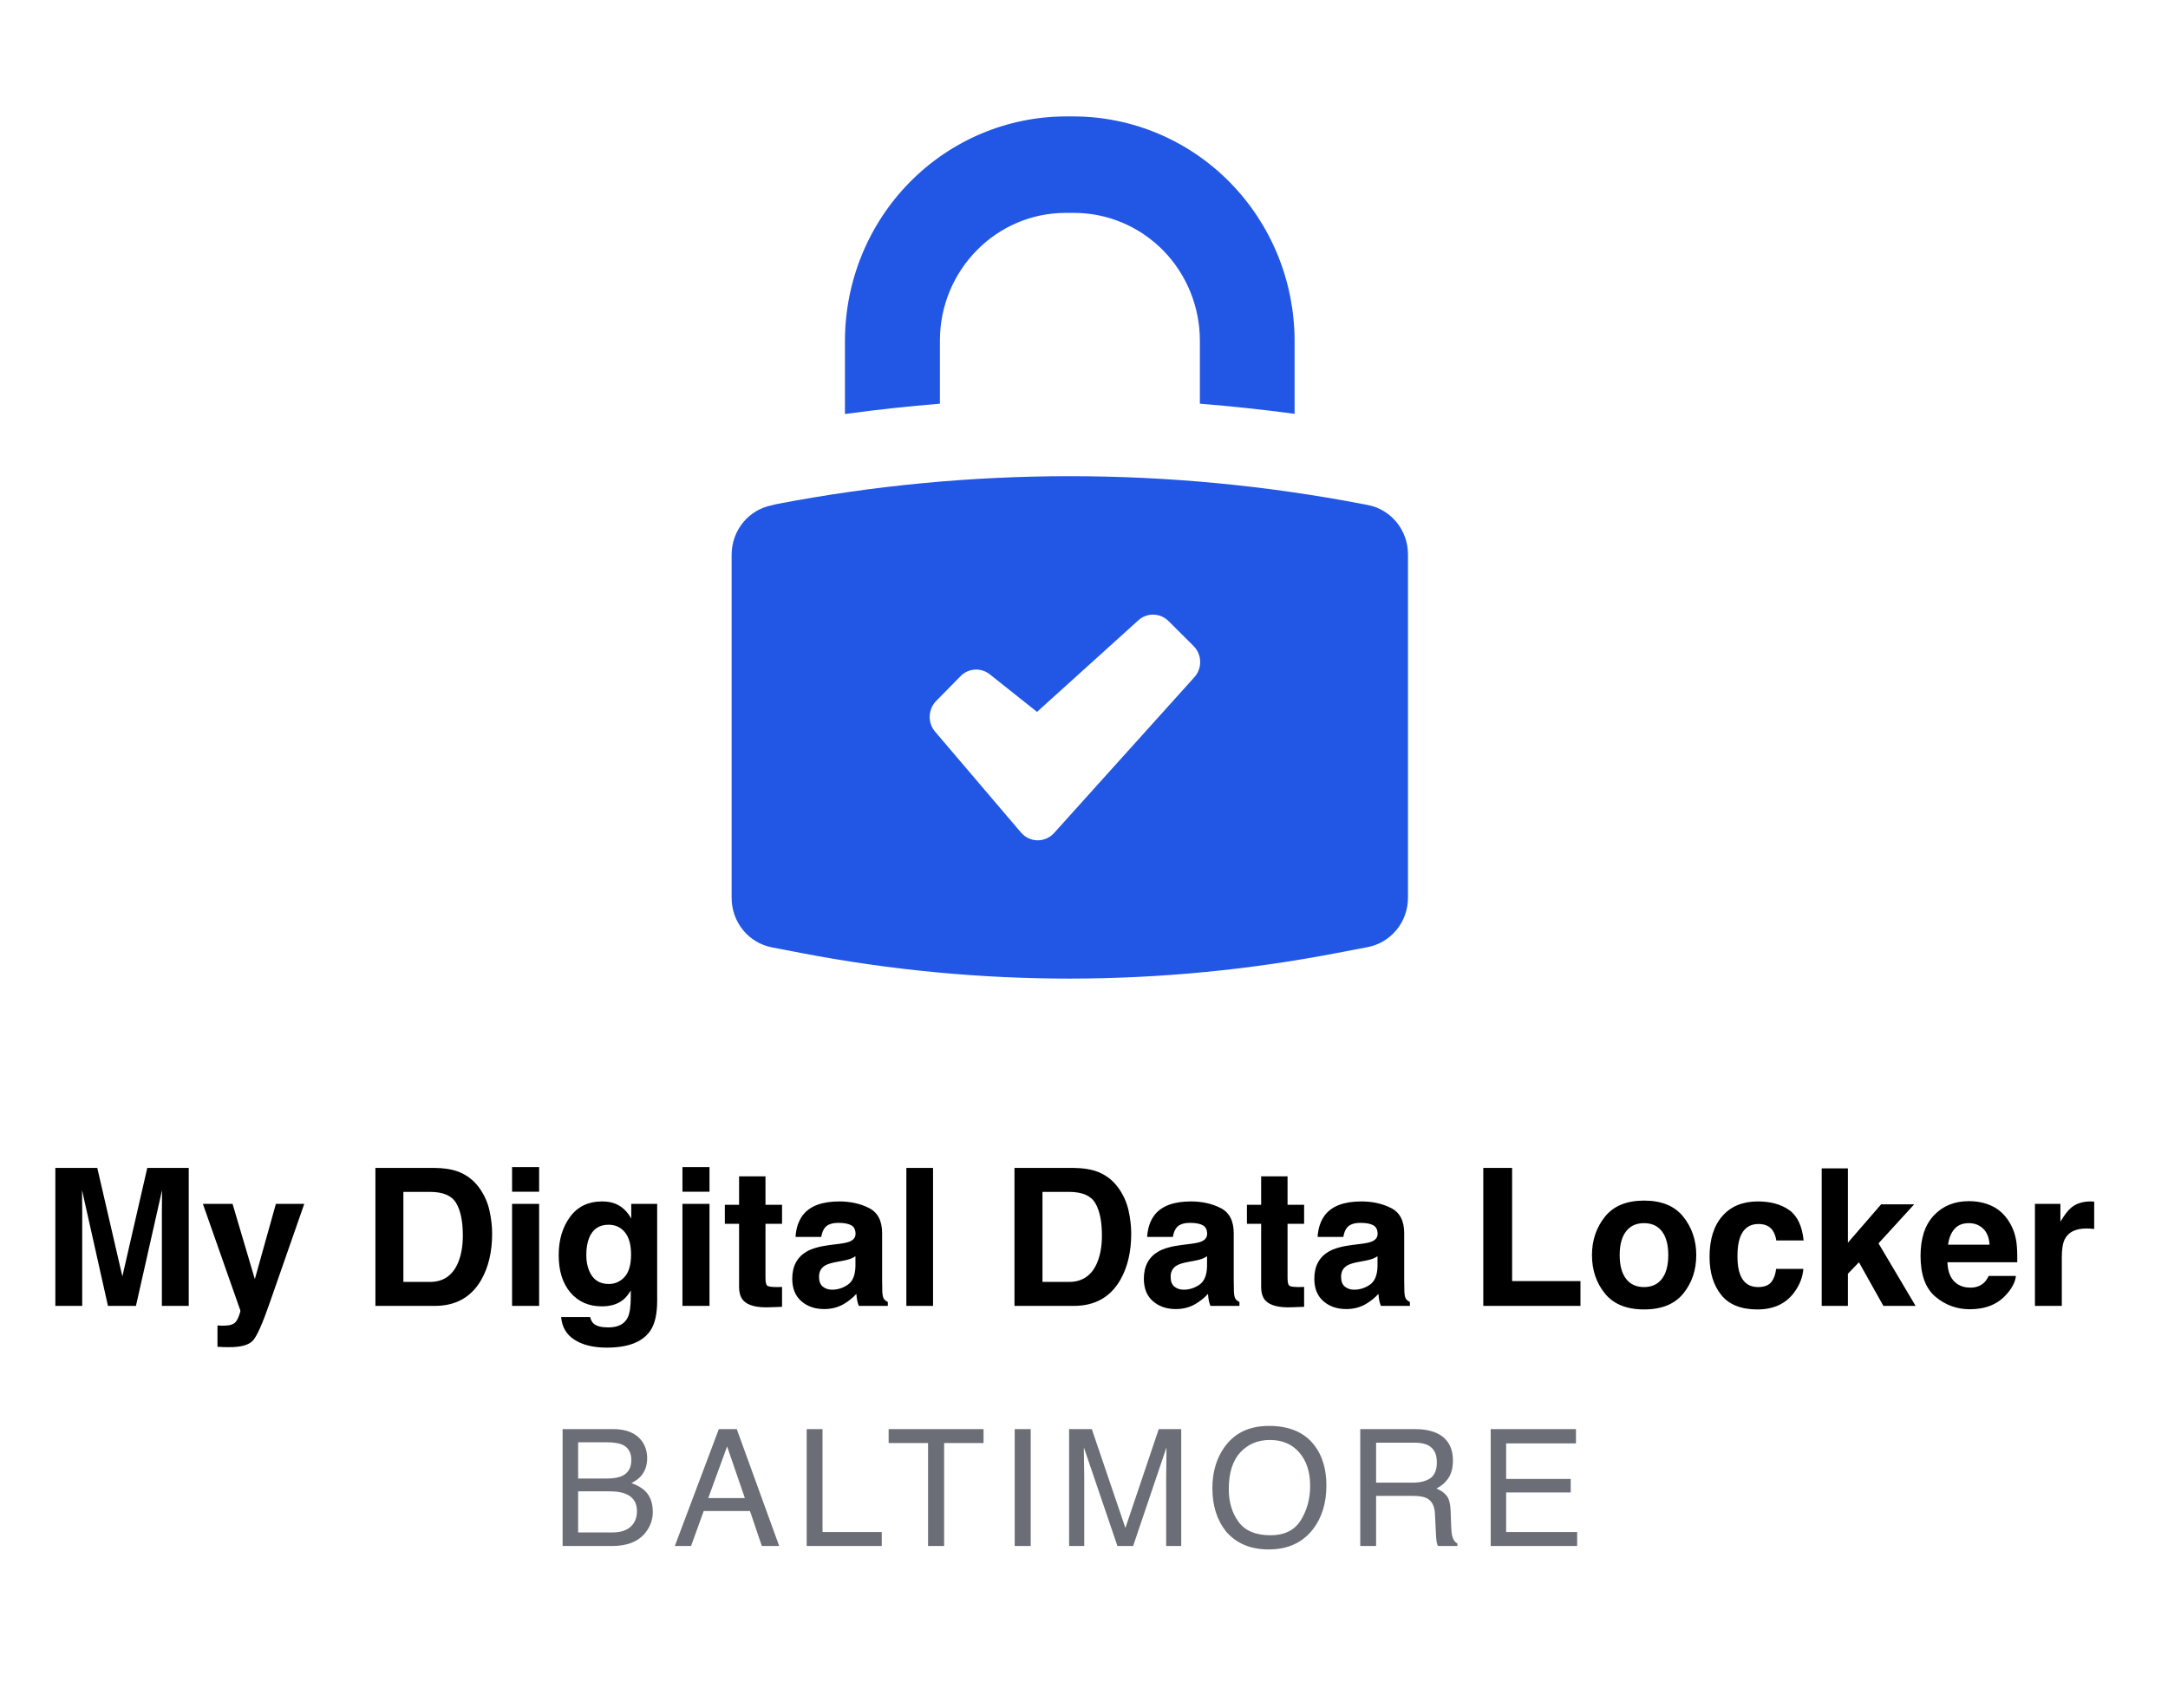
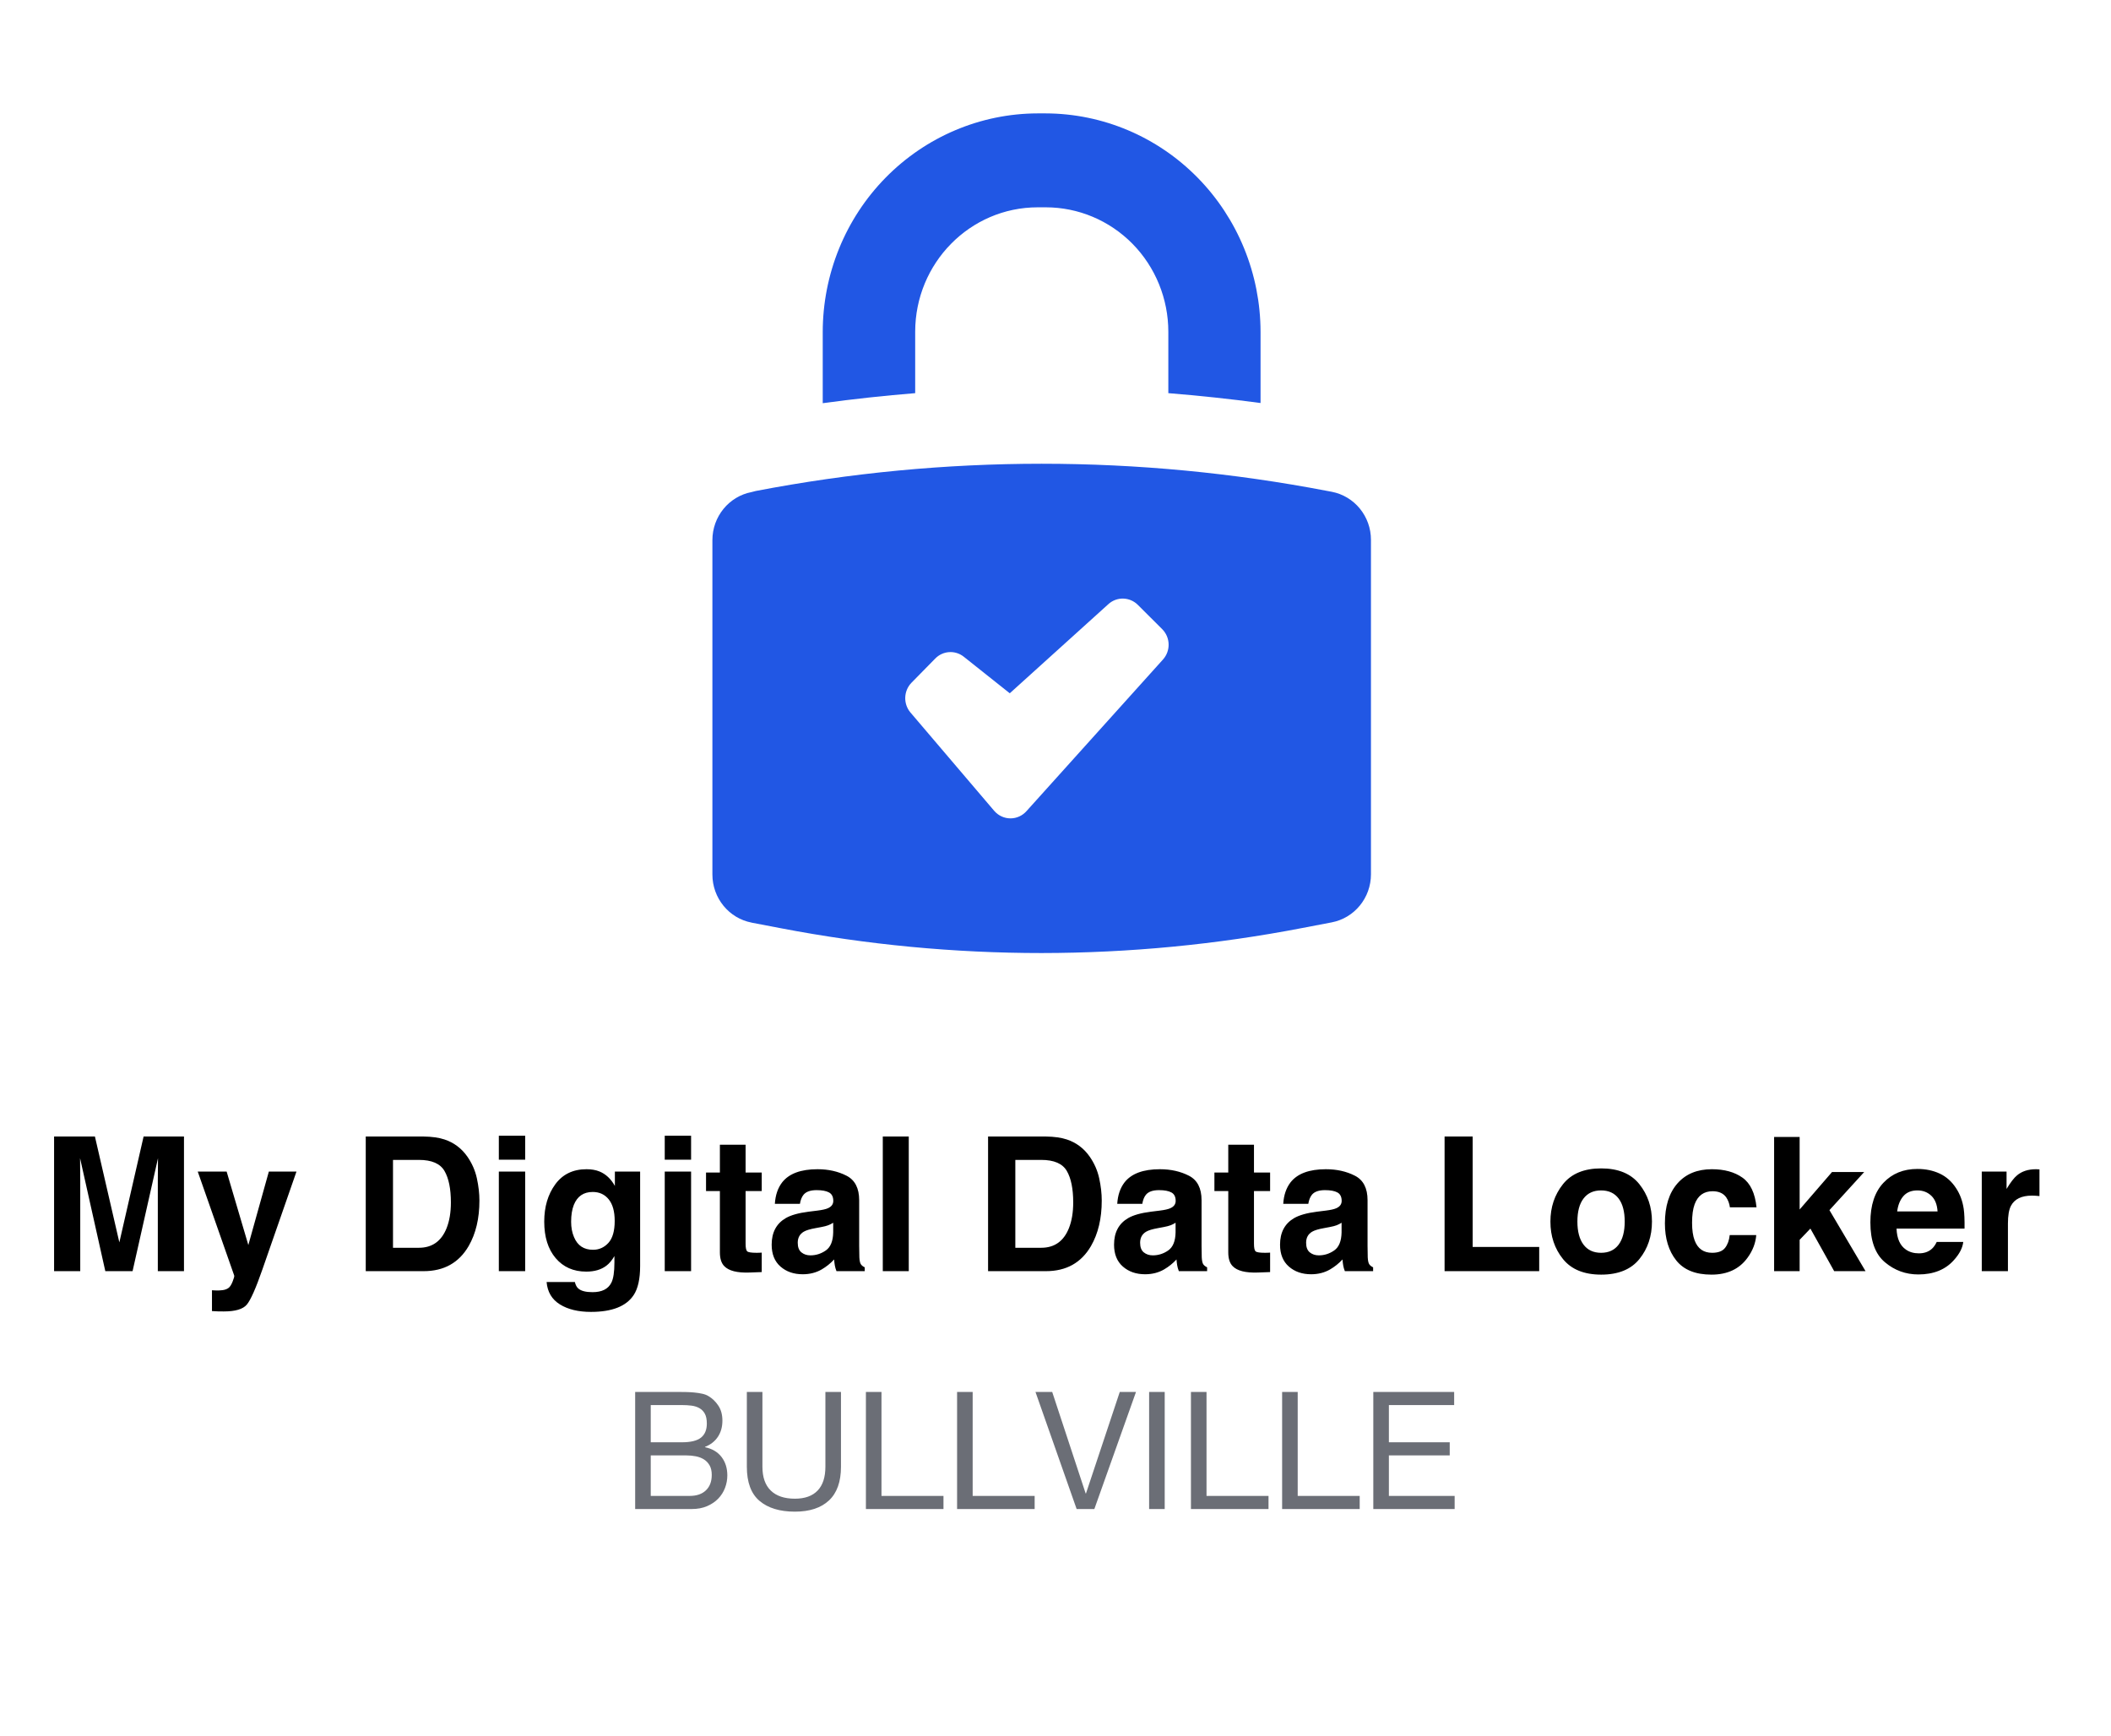
- <svg xmlns="http://www.w3.org/2000/svg" width="1210px" height="953px" viewBox="0 0 1210 953" version="1.1">
+ <svg xmlns="http://www.w3.org/2000/svg" width="1210px" height="995px" viewBox="0 0 1210 995" version="1.1">
  <g id="Artboard" stroke="none" stroke-width="1" fill="none" fill-rule="evenodd">
    <g id="Group" transform="translate(407, 65)" fill="#2157E4" fill-rule="nonzero">
      <g id="logo-datalocker" transform="translate(0.552, 0)">
        <path d="M262.121,160.363 L262.121,125.2 C262.121,106.264 254.729,88.105 241.555,74.724 C228.361,61.344 210.5,53.837 191.856,53.837 L187.288,53.837 C148.489,53.837 117.023,85.775 117.023,125.2 L117.023,160.363 C99.32,161.797 81.655,163.708 64.028,166.118 L64.028,125.339 C64.048,92.146 77.006,60.307 100.101,36.813 C123.197,13.32 154.507,0.077 187.19,-0.003 L191.758,-0.003 C224.44,0.076 255.749,13.298 278.846,36.773 C301.942,60.249 314.94,92.049 314.979,125.237 L314.979,166.016 C297.471,163.667 279.866,161.795 262.124,160.361 L262.121,160.363 Z M25.684,216.434 C133.942,195.627 245.067,195.627 353.325,216.434 L355.775,216.892 C368.833,219.401 378.282,230.989 378.263,244.47 L378.263,436.14 C378.282,449.62 368.833,461.209 355.775,463.718 L339.013,466.924 C289.726,476.441 239.674,481.26 189.504,481.3 C139.354,481.3 89.322,476.541 40.036,467.083 L23.273,463.877 L23.273,463.857 C10.236,461.368 0.786,449.78 0.786,436.279 L0.786,244.629 C0.786,231.129 10.236,219.541 23.273,217.052 L25.684,216.434 Z M114.223,343.312 L162.413,399.903 L162.413,399.883 C164.746,402.571 168.118,404.104 171.647,404.104 C175.175,404.104 178.528,402.571 180.88,399.883 L259.065,313.029 C263.516,308.071 263.339,300.445 258.673,295.706 L244.715,281.788 C240.088,277.109 232.677,276.87 227.795,281.27 L171.232,332.402 L144.883,311.455 C139.962,307.532 132.943,307.97 128.532,312.47 L114.828,326.428 C110.397,331.068 110.122,338.355 114.22,343.313 L114.223,343.312 Z" id="Shape" />
      </g>
    </g>
-     <path d="M45.884,729 L45.884,676.623 C45.882,675.148 45.864,673.146 45.832,670.615 C45.797,667.916 45.779,665.834 45.779,664.372 L45.779,664.372 L60.251,729 L75.873,729 L90.45,664.372 C90.45,665.834 90.432,667.916 90.397,670.615 C90.363,673.314 90.345,675.413 90.345,676.911 L90.345,729 L105.34,729 L105.34,651.989 L82.195,651.989 L68.297,712.542 L54.295,651.989 L30.889,651.989 L30.889,729 L45.884,729 Z M128.171,752.041 C134.754,752.041 139.143,750.743 141.337,748.148 C143.532,745.553 146.51,738.857 150.271,728.06 L150.271,728.06 L169.812,672.052 L153.981,672.052 L142.226,714.058 L129.791,672.052 L113.229,672.052 L134.127,731.508 C134.267,731.926 133.962,733.075 133.213,734.956 C132.464,736.837 131.654,738.073 130.784,738.666 C129.878,739.292 128.764,739.693 127.44,739.867 C126.116,740.041 124.723,740.094 123.26,740.024 L123.26,740.024 L121.379,739.919 L121.379,751.832 C122.982,751.936 124.183,751.997 124.984,752.014 C125.785,752.032 126.848,752.041 128.171,752.041 Z M242.695,729 C254.328,729 262.931,724.211 268.504,714.632 C272.614,707.527 274.669,698.854 274.669,688.614 C274.669,684.573 274.182,680.324 273.207,675.866 C272.231,671.407 270.403,667.263 267.721,663.431 C264.377,658.694 260.006,655.438 254.607,653.661 C251.437,652.616 247.467,652.059 242.695,651.989 L242.695,651.989 L209.519,651.989 L209.519,729 L242.695,729 Z M239.978,715.625 L225.14,715.625 L225.14,665.364 L239.978,665.364 C247.292,665.364 252.177,667.463 254.633,671.66 C257.089,675.857 258.316,681.874 258.316,689.711 C258.316,695.388 257.498,700.282 255.861,704.392 C252.865,711.881 247.571,715.625 239.978,715.625 L239.978,715.625 Z M300.897,665.26 L300.897,651.519 L285.798,651.519 L285.798,665.26 L300.897,665.26 Z M300.897,729 L300.897,672.052 L285.798,672.052 L285.798,729 L300.897,729 Z M338.619,752.302 C350.67,752.302 358.82,749.097 363.07,742.688 C365.543,738.962 366.779,733.424 366.779,726.074 L366.779,726.074 L366.779,672.052 L352.307,672.052 L352.307,680.254 C350.078,676.249 347.152,673.497 343.53,672 C341.405,671.129 338.915,670.693 336.059,670.693 C328.326,670.693 322.353,673.576 318.138,679.34 C313.924,685.105 311.816,692.219 311.816,700.683 C311.816,709.46 314.002,716.417 318.373,721.555 C322.745,726.692 328.587,729.261 335.902,729.261 C340.639,729.261 344.488,728.129 347.448,725.865 C349.085,724.646 350.618,722.818 352.046,720.379 L352.046,720.379 L352.046,724.037 C352.046,729.47 351.454,733.336 350.27,735.635 C348.458,739.223 344.871,741.017 339.507,741.017 C335.71,741.017 333.011,740.337 331.409,738.979 C330.468,738.213 329.789,736.959 329.371,735.217 L329.371,735.217 L313.175,735.217 C313.662,740.895 316.205,745.161 320.803,748.018 C325.4,750.874 331.339,752.302 338.619,752.302 Z M339.768,716.774 C334.543,716.774 330.921,714.371 328.901,709.564 C327.786,706.987 327.229,704.044 327.229,700.735 C327.229,696.903 327.751,693.682 328.796,691.069 C330.782,686.158 334.387,683.703 339.611,683.703 C343.443,683.703 346.499,685.113 348.781,687.935 C351.062,690.756 352.203,694.866 352.203,700.265 C352.203,706.012 351.001,710.2 348.598,712.83 C346.194,715.46 343.251,716.774 339.768,716.774 Z M395.985,665.26 L395.985,651.519 L380.886,651.519 L380.886,665.26 L395.985,665.26 Z M395.985,729 L395.985,672.052 L380.886,672.052 L380.886,729 L395.985,729 Z M415.002,726.126 C417.58,728.808 422.387,730.028 429.422,729.784 L429.422,729.784 L436.476,729.522 L436.476,718.394 C435.988,718.429 435.492,718.455 434.987,718.472 C434.482,718.49 434.003,718.499 433.55,718.499 C430.52,718.499 428.708,718.211 428.116,717.636 C427.524,717.062 427.228,715.608 427.228,713.274 L427.228,713.274 L427.228,683.18 L436.476,683.18 L436.476,672.574 L427.228,672.574 L427.228,656.691 L412.495,656.691 L412.495,672.574 L404.553,672.574 L404.553,683.18 L412.495,683.18 L412.495,718.237 C412.495,721.79 413.331,724.42 415.002,726.126 Z M459.986,730.776 C464.027,730.776 467.649,729.853 470.854,728.007 C473.535,726.44 475.904,724.542 477.959,722.312 C478.063,723.601 478.203,724.751 478.377,725.761 C478.551,726.771 478.865,727.851 479.317,729 L479.317,729 L495.514,729 L495.514,726.806 C494.538,726.353 493.807,725.778 493.319,725.082 C492.832,724.385 492.536,723.061 492.431,721.111 C492.361,718.533 492.327,716.339 492.327,714.528 L492.327,714.528 L492.327,688.405 C492.327,681.543 489.906,676.876 485.064,674.403 C480.223,671.93 474.685,670.693 468.45,670.693 C458.872,670.693 452.115,673.201 448.179,678.217 C445.706,681.421 444.312,685.514 443.999,690.495 L443.999,690.495 L458.367,690.495 C458.715,688.3 459.412,686.559 460.457,685.27 C461.919,683.528 464.41,682.658 467.928,682.658 C471.062,682.658 473.44,683.102 475.059,683.99 C476.679,684.878 477.489,686.489 477.489,688.823 C477.489,690.738 476.426,692.149 474.302,693.055 C473.118,693.577 471.15,694.013 468.398,694.361 L468.398,694.361 L463.33,694.988 C457.583,695.719 453.229,696.938 450.269,698.645 C444.87,701.78 442.17,706.848 442.17,713.849 C442.17,719.247 443.851,723.418 447.212,726.362 C450.573,729.305 454.831,730.776 459.986,730.776 Z M464.375,719.961 C462.355,719.961 460.639,719.395 459.229,718.263 C457.818,717.131 457.113,715.294 457.113,712.751 C457.113,709.895 458.262,707.788 460.561,706.43 C461.919,705.629 464.166,704.949 467.301,704.392 L467.301,704.392 L470.645,703.765 C472.316,703.452 473.631,703.112 474.589,702.746 C475.547,702.381 476.496,701.902 477.437,701.31 L477.437,701.31 L477.437,706.848 C477.332,711.828 475.93,715.259 473.231,717.14 C470.531,719.021 467.579,719.961 464.375,719.961 Z M520.749,729 L520.749,651.989 L505.858,651.989 L505.858,729 L520.749,729 Z M599.379,729 C611.012,729 619.616,724.211 625.188,714.632 C629.299,707.527 631.354,698.854 631.354,688.614 C631.354,684.573 630.866,680.324 629.891,675.866 C628.915,671.407 627.087,667.263 624.405,663.431 C621.061,658.694 616.69,655.438 611.291,653.661 C608.121,652.616 604.151,652.059 599.379,651.989 L599.379,651.989 L566.203,651.989 L566.203,729 L599.379,729 Z M596.662,715.625 L581.824,715.625 L581.824,665.364 L596.662,665.364 C603.977,665.364 608.862,667.463 611.317,671.66 C613.773,675.857 615,681.874 615,689.711 C615,695.388 614.182,700.282 612.545,704.392 C609.549,711.881 604.255,715.625 596.662,715.625 L596.662,715.625 Z M656.223,730.776 C660.263,730.776 663.885,729.853 667.09,728.007 C669.772,726.44 672.14,724.542 674.195,722.312 C674.3,723.601 674.439,724.751 674.613,725.761 C674.787,726.771 675.101,727.851 675.554,729 L675.554,729 L691.75,729 L691.75,726.806 C690.775,726.353 690.043,725.778 689.556,725.082 C689.068,724.385 688.772,723.061 688.667,721.111 C688.598,718.533 688.563,716.339 688.563,714.528 L688.563,714.528 L688.563,688.405 C688.563,681.543 686.142,676.876 681.301,674.403 C676.459,671.93 670.921,670.693 664.687,670.693 C655.108,670.693 648.351,673.201 644.415,678.217 C641.942,681.421 640.549,685.514 640.235,690.495 L640.235,690.495 L654.603,690.495 C654.951,688.3 655.648,686.559 656.693,685.27 C658.156,683.528 660.646,682.658 664.164,682.658 C667.299,682.658 669.676,683.102 671.296,683.99 C672.915,684.878 673.725,686.489 673.725,688.823 C673.725,690.738 672.663,692.149 670.538,693.055 C669.354,693.577 667.386,694.013 664.634,694.361 L664.634,694.361 L659.566,694.988 C653.819,695.719 649.465,696.938 646.505,698.645 C641.106,701.78 638.407,706.848 638.407,713.849 C638.407,719.247 640.087,723.418 643.448,726.362 C646.81,729.305 651.068,730.776 656.223,730.776 Z M660.611,719.961 C658.591,719.961 656.876,719.395 655.465,718.263 C654.054,717.131 653.349,715.294 653.349,712.751 C653.349,709.895 654.499,707.788 656.797,706.43 C658.156,705.629 660.402,704.949 663.537,704.392 L663.537,704.392 L666.881,703.765 C668.553,703.452 669.868,703.112 670.825,702.746 C671.783,702.381 672.732,701.902 673.673,701.31 L673.673,701.31 L673.673,706.848 C673.568,711.828 672.166,715.259 669.467,717.14 C666.768,719.021 663.816,719.961 660.611,719.961 Z M706.379,726.126 C708.956,728.808 713.763,730.028 720.799,729.784 L720.799,729.784 L727.852,729.522 L727.852,718.394 C727.364,718.429 726.868,718.455 726.363,718.472 C725.858,718.49 725.379,718.499 724.926,718.499 C721.896,718.499 720.085,718.211 719.493,717.636 C718.901,717.062 718.604,715.608 718.604,713.274 L718.604,713.274 L718.604,683.18 L727.852,683.18 L727.852,672.574 L718.604,672.574 L718.604,656.691 L703.871,656.691 L703.871,672.574 L695.93,672.574 L695.93,683.18 L703.871,683.18 L703.871,718.237 C703.871,721.79 704.707,724.42 706.379,726.126 Z M751.363,730.776 C755.403,730.776 759.026,729.853 762.23,728.007 C764.912,726.44 767.28,724.542 769.335,722.312 C769.44,723.601 769.579,724.751 769.753,725.761 C769.928,726.771 770.241,727.851 770.694,729 L770.694,729 L786.89,729 L786.89,726.806 C785.915,726.353 785.183,725.778 784.696,725.082 C784.208,724.385 783.912,723.061 783.808,721.111 C783.738,718.533 783.703,716.339 783.703,714.528 L783.703,688.405 C783.703,681.543 781.282,676.876 776.441,674.403 C771.599,671.93 766.061,670.693 759.827,670.693 C750.248,670.693 743.491,673.201 739.555,678.217 C737.082,681.421 735.689,685.514 735.375,690.495 L735.375,690.495 L749.743,690.495 C750.091,688.3 750.788,686.559 751.833,685.27 C753.296,683.528 755.786,682.658 759.304,682.658 C762.439,682.658 764.816,683.102 766.436,683.99 C768.055,684.878 768.865,686.489 768.865,688.823 C768.865,690.738 767.803,692.149 765.678,693.055 C764.494,693.577 762.526,694.013 759.774,694.361 L759.774,694.361 L754.707,694.988 C748.959,695.719 744.606,696.938 741.645,698.645 C736.246,701.78 733.547,706.848 733.547,713.849 C733.547,719.247 735.227,723.418 738.589,726.362 C741.95,729.305 746.208,730.776 751.363,730.776 Z M755.751,719.961 C753.731,719.961 752.016,719.395 750.605,718.263 C749.195,717.131 748.489,715.294 748.489,712.751 C748.489,709.895 749.639,707.788 751.938,706.43 C753.296,705.629 755.542,704.949 758.677,704.392 L758.677,704.392 L762.021,703.765 C763.693,703.452 765.008,703.112 765.966,702.746 C766.923,702.381 767.873,701.902 768.813,701.31 L768.813,701.31 L768.813,706.848 C768.708,711.828 767.307,715.259 764.607,717.14 C761.908,719.021 758.956,719.961 755.751,719.961 Z M882.083,729 L882.083,715.155 L843.943,715.155 L843.943,651.989 L827.851,651.989 L827.851,729 L882.083,729 Z M917.61,730.985 C927.397,730.985 934.694,728.016 939.501,722.077 C944.308,716.139 946.711,708.99 946.711,700.63 C946.711,692.41 944.308,685.287 939.501,679.262 C934.694,673.236 927.397,670.223 917.61,670.223 C907.822,670.223 900.525,673.236 895.719,679.262 C890.912,685.287 888.509,692.41 888.509,700.63 C888.509,708.99 890.912,716.139 895.719,722.077 C900.525,728.016 907.822,730.985 917.61,730.985 Z M917.558,718.499 C913.204,718.499 909.851,716.949 907.5,713.849 C905.149,710.749 903.974,706.343 903.974,700.63 C903.974,694.918 905.149,690.521 907.5,687.438 C909.851,684.356 913.204,682.814 917.558,682.814 C921.911,682.814 925.255,684.356 927.589,687.438 C929.923,690.521 931.089,694.918 931.089,700.63 C931.089,706.343 929.923,710.749 927.589,713.849 C925.255,716.949 921.911,718.499 917.558,718.499 Z M980.828,730.985 C989.988,730.985 996.902,727.729 1001.569,721.215 C1004.495,717.175 1006.132,712.891 1006.48,708.363 L1006.48,708.363 L991.277,708.363 C990.963,711.358 990.075,713.796 988.612,715.677 C987.149,717.558 984.676,718.499 981.193,718.499 C976.282,718.499 972.938,716.13 971.162,711.393 C970.187,708.85 969.699,705.489 969.699,701.31 C969.699,696.921 970.187,693.403 971.162,690.756 C973.008,685.775 976.439,683.285 981.455,683.285 C984.972,683.285 987.567,684.434 989.239,686.733 C990.389,688.44 991.103,690.355 991.381,692.48 L991.381,692.48 L1006.637,692.48 C1005.801,684.364 1003.111,678.704 998.565,675.5 C994.02,672.296 988.177,670.693 981.037,670.693 C972.642,670.693 966.059,673.41 961.288,678.844 C956.516,684.277 954.13,691.888 954.13,701.675 C954.13,710.348 956.289,717.401 960.608,722.835 C964.927,728.269 971.667,730.985 980.828,730.985 Z M1031.35,729 L1031.35,711.08 L1037.515,704.653 L1051.151,729 L1069.124,729 L1048.434,694.1 L1068.34,672.313 L1049.897,672.313 L1031.35,693.734 L1031.35,652.25 L1016.721,652.25 L1016.721,729 L1031.35,729 Z M1099.374,730.881 C1108.151,730.881 1114.978,728.112 1119.854,722.574 C1122.989,719.091 1124.748,715.66 1125.131,712.281 L1125.131,712.281 L1109.928,712.281 C1109.127,713.953 1108.204,715.259 1107.159,716.2 C1105.243,717.941 1102.753,718.812 1099.688,718.812 C1096.797,718.812 1094.324,718.098 1092.269,716.67 C1088.89,714.371 1087.096,710.366 1086.887,704.653 L1086.887,704.653 L1125.863,704.653 C1125.932,699.742 1125.776,695.98 1125.393,693.368 C1124.731,688.91 1123.285,684.991 1121.056,681.613 C1118.583,677.781 1115.448,674.978 1111.652,673.201 C1107.855,671.425 1103.589,670.537 1098.852,670.537 C1090.875,670.537 1084.388,673.166 1079.39,678.426 C1074.392,683.685 1071.893,691.243 1071.893,701.101 C1071.893,711.619 1074.662,719.213 1080.2,723.88 C1085.738,728.547 1092.129,730.881 1099.374,730.881 Z M1110.398,694.831 L1087.253,694.831 C1087.741,691.139 1088.934,688.213 1090.832,686.054 C1092.73,683.894 1095.403,682.814 1098.852,682.814 C1102.021,682.814 1104.677,683.833 1106.819,685.871 C1108.961,687.908 1110.154,690.895 1110.398,694.831 L1110.398,694.831 Z M1150.732,729 L1150.732,701.78 C1150.732,697.217 1151.307,693.838 1152.456,691.644 C1154.511,687.743 1158.534,685.792 1164.525,685.792 C1164.978,685.792 1165.57,685.81 1166.301,685.845 C1167.033,685.88 1167.869,685.949 1168.809,686.054 L1168.809,686.054 L1168.809,670.798 C1168.147,670.763 1167.721,670.737 1167.529,670.719 C1167.337,670.702 1167.102,670.693 1166.824,670.693 C1162.365,670.693 1158.743,671.86 1155.957,674.194 C1154.25,675.587 1152.247,678.182 1149.948,681.979 L1149.948,681.979 L1149.948,672.052 L1135.737,672.052 L1135.737,729 L1150.732,729 Z" id="MyDigitalDataLocker" fill="#000000" fill-rule="nonzero" />
-     <path d="M341.593,863.05 C350.184,863.05 356.449,860.503 360.389,855.408 C363.025,852.001 364.343,848.195 364.343,843.988 C364.343,838.982 362.877,835.057 359.944,832.213 C358.285,830.614 355.782,829.177 352.435,827.903 C354.716,826.748 356.464,825.474 357.678,824.082 C360.018,821.446 361.188,818.069 361.188,813.951 C361.188,810.426 360.241,807.316 358.345,804.62 C355.116,800.058 349.68,797.777 342.038,797.777 L342.038,797.777 L314,797.777 L314,863.05 L341.593,863.05 Z M338.75,825.371 L322.665,825.371 L322.665,805.153 L338.438,805.153 C342.289,805.153 345.192,805.568 347.147,806.397 C350.613,807.879 352.346,810.752 352.346,815.018 C352.346,819.254 350.717,822.186 347.458,823.815 C345.385,824.852 342.482,825.371 338.75,825.371 L338.75,825.371 Z M341.727,855.497 L322.665,855.497 L322.665,832.524 L340.216,832.524 C343.919,832.524 346.896,832.984 349.147,833.902 C353.383,835.62 355.501,838.849 355.501,843.588 C355.501,846.403 354.775,848.802 353.324,850.787 C351.013,853.927 347.147,855.497 341.727,855.497 L341.727,855.497 Z M385.691,863.05 L392.756,843.5 L418.572,843.5 L425.192,863.05 L434.879,863.05 L411.196,797.777 L401.198,797.777 L376.626,863.05 L385.691,863.05 Z M415.728,836.301 L395.288,836.301 L405.819,807.464 L415.728,836.301 Z M492.129,863.05 L492.129,855.274 L459.07,855.274 L459.07,797.777 L450.228,797.777 L450.228,863.05 L492.129,863.05 Z M526.94,863.05 L526.94,805.553 L548.934,805.553 L548.934,797.777 L495.969,797.777 L495.969,805.553 L517.964,805.553 L517.964,863.05 L526.94,863.05 Z M575.258,863.05 L575.258,797.777 L566.327,797.777 L566.327,863.05 L575.258,863.05 Z M605.137,863.05 L605.137,824.289 C605.133,822.743 605.096,820.416 605.026,817.306 L605.015,816.821 C604.948,813.791 604.915,811.516 604.915,809.997 L604.915,807.997 L623.666,863.05 L632.419,863.05 L651.037,807.997 C651.037,811.522 651.007,814.825 650.948,817.906 C650.889,820.986 650.859,823.193 650.859,824.526 L650.859,824.526 L650.859,863.05 L659.257,863.05 L659.257,797.777 L646.727,797.777 L628.109,852.964 L609.358,797.777 L596.695,797.777 L596.695,863.05 L605.137,863.05 Z M708.02,864.961 C718.773,864.961 727.053,861.169 732.859,853.586 C737.806,847.128 740.279,839.027 740.279,829.281 C740.279,820.276 738.117,812.885 733.792,807.108 C728.253,799.703 719.721,796 708.198,796 C697.179,796 688.855,800.029 683.226,808.086 C678.842,814.366 676.65,821.92 676.65,830.747 C676.65,840.522 679.213,848.609 684.337,855.008 C690.084,861.643 697.978,864.961 708.02,864.961 Z M709.087,857.052 C700.881,857.052 694.95,854.571 691.291,849.609 C687.633,844.647 685.804,838.553 685.804,831.325 C685.804,822.29 687.936,815.455 692.202,810.819 C696.468,806.183 701.977,803.865 708.731,803.865 C715.693,803.865 721.18,806.205 725.194,810.885 C729.208,815.566 731.215,821.742 731.215,829.414 C731.215,836.672 729.474,843.092 725.994,848.676 C722.513,854.26 716.878,857.052 709.087,857.052 Z M768.025,863.05 L768.025,835.057 L788.154,835.057 C791.768,835.057 794.419,835.457 796.107,836.257 C799.069,837.708 800.654,840.567 800.862,844.833 L800.862,844.833 L801.395,855.719 C801.513,858.266 801.661,859.984 801.839,860.873 C802.017,861.762 802.254,862.487 802.55,863.05 L802.55,863.05 L813.392,863.05 L813.392,861.584 C812.029,860.992 811.081,859.659 810.548,857.585 C810.222,856.37 810.015,854.519 809.926,852.031 L809.926,852.031 L809.615,843.277 C809.467,839.486 808.749,836.746 807.46,835.057 C806.171,833.369 804.253,832.006 801.706,830.969 C804.609,829.458 806.868,827.459 808.482,824.971 C810.096,822.482 810.904,819.283 810.904,815.373 C810.904,807.879 807.838,802.739 801.706,799.955 C798.477,798.503 794.374,797.777 789.398,797.777 L789.398,797.777 L759.183,797.777 L759.183,863.05 L768.025,863.05 Z M788.465,827.681 L768.025,827.681 L768.025,805.375 L789.62,805.375 C792.641,805.375 795.056,805.82 796.863,806.708 C800.24,808.397 801.928,811.567 801.928,816.217 C801.928,820.542 800.721,823.534 798.307,825.193 C795.892,826.852 792.612,827.681 788.465,827.681 L788.465,827.681 Z M880.239,863.05 L880.239,855.274 L840.605,855.274 L840.605,833.146 L876.64,833.146 L876.64,825.593 L840.605,825.593 L840.605,805.775 L879.573,805.775 L879.573,797.777 L831.985,797.777 L831.985,863.05 L880.239,863.05 Z" id="BALTIMORE" fill="#6B6E76" fill-rule="nonzero" />
+     <path d="M45.996,728.648 L45.995,676.158 C45.993,674.68 45.976,672.673 45.943,670.137 C45.909,667.432 45.891,665.346 45.891,663.88 L45.891,663.88 L60.364,728.648 L75.987,728.648 L90.565,663.88 C90.565,665.346 90.547,667.432 90.512,670.137 C90.478,672.842 90.46,674.945 90.46,676.446 L90.46,728.648 L105.456,728.648 L105.456,651.471 L82.309,651.471 L68.411,712.155 L54.408,651.471 L31,651.471 L31,728.648 L45.996,728.648 Z M128.289,751.738 C134.873,751.738 139.262,750.438 141.456,747.837 C143.651,745.237 146.629,738.526 150.391,727.706 L150.391,727.706 L169.932,671.577 L154.1,671.577 L142.344,713.673 L129.909,671.577 L113.346,671.577 L134.246,731.161 C134.385,731.58 134.08,732.732 133.331,734.617 C132.582,736.502 131.772,737.741 130.902,738.334 C129.996,738.963 128.881,739.364 127.558,739.539 C126.234,739.713 124.841,739.766 123.378,739.696 L123.378,739.696 L121.497,739.591 L121.497,751.529 C123.099,751.633 124.301,751.695 125.102,751.712 C125.903,751.729 126.965,751.738 128.289,751.738 Z M242.821,728.648 C254.455,728.648 263.059,723.848 268.632,714.249 C272.742,707.129 274.797,698.437 274.797,688.175 C274.797,684.126 274.31,679.867 273.334,675.399 C272.359,670.931 270.53,666.777 267.848,662.938 C264.504,658.191 260.133,654.927 254.734,653.147 C251.564,652.1 247.593,651.541 242.821,651.471 L242.821,651.471 L209.642,651.471 L209.642,728.648 L242.821,728.648 Z M240.104,715.244 L225.265,715.244 L225.265,664.875 L240.104,664.875 C247.419,664.875 252.304,666.978 254.76,671.184 C257.215,675.39 258.443,681.42 258.443,689.274 C258.443,694.964 257.625,699.868 255.988,703.987 C252.992,711.492 247.697,715.244 240.104,715.244 L240.104,715.244 Z M301.027,664.77 L301.027,651 L285.927,651 L285.927,664.77 L301.027,664.77 Z M301.027,728.648 L301.027,671.577 L285.927,671.577 L285.927,728.648 L301.027,728.648 Z M338.751,752 C350.803,752 358.954,748.789 363.204,742.366 C365.677,738.631 366.914,733.081 366.914,725.716 L366.914,725.716 L366.914,671.577 L352.441,671.577 L352.441,679.797 C350.211,675.783 347.285,673.026 343.663,671.525 C341.538,670.652 339.047,670.216 336.191,670.216 C328.458,670.216 322.484,673.104 318.269,678.881 C314.054,684.658 311.947,691.787 311.947,700.27 C311.947,709.066 314.133,716.038 318.504,721.187 C322.876,726.335 328.719,728.91 336.034,728.91 C340.771,728.91 344.621,727.775 347.581,725.506 C349.219,724.285 350.751,722.452 352.179,720.009 L352.179,720.009 L352.179,723.674 C352.179,729.119 351.587,732.994 350.403,735.298 C348.592,738.893 345.004,740.691 339.639,740.691 C335.843,740.691 333.143,740.01 331.541,738.649 C330.6,737.881 329.921,736.624 329.503,734.879 L329.503,734.879 L313.306,734.879 C313.793,740.568 316.336,744.844 320.934,747.707 C325.532,750.569 331.471,752 338.751,752 Z M339.901,716.396 C334.676,716.396 331.053,713.988 329.033,709.171 C327.918,706.588 327.361,703.638 327.361,700.322 C327.361,696.482 327.883,693.253 328.928,690.636 C330.914,685.714 334.519,683.253 339.744,683.253 C343.576,683.253 346.632,684.667 348.914,687.494 C351.195,690.321 352.336,694.44 352.336,699.851 C352.336,705.61 351.134,709.808 348.731,712.443 C346.327,715.078 343.384,716.396 339.901,716.396 Z M396.121,664.77 L396.121,651 L381.021,651 L381.021,664.77 L396.121,664.77 Z M396.121,728.648 L396.121,671.577 L381.021,671.577 L381.021,728.648 L396.121,728.648 Z M415.14,725.768 C417.718,728.456 422.525,729.678 429.561,729.433 L429.561,729.433 L436.615,729.172 L436.615,718.019 C436.127,718.054 435.631,718.08 435.126,718.098 C434.621,718.115 434.142,718.124 433.689,718.124 C430.658,718.124 428.847,717.836 428.255,717.26 C427.663,716.684 427.367,715.227 427.367,712.888 L427.367,712.888 L427.367,682.729 L436.615,682.729 L436.615,672.101 L427.367,672.101 L427.367,656.184 L412.632,656.184 L412.632,672.101 L404.69,672.101 L404.69,682.729 L412.632,682.729 L412.632,717.862 C412.632,721.422 413.468,724.058 415.14,725.768 Z M460.127,730.428 C464.168,730.428 467.791,729.503 470.995,727.653 C473.677,726.082 476.046,724.18 478.101,721.946 C478.206,723.238 478.345,724.389 478.519,725.402 C478.693,726.414 479.007,727.496 479.46,728.648 L479.46,728.648 L495.657,728.648 L495.657,726.449 C494.682,725.995 493.95,725.419 493.463,724.721 C492.975,724.023 492.679,722.697 492.574,720.742 C492.505,718.159 492.47,715.96 492.47,714.145 L492.47,714.145 L492.47,687.965 C492.47,681.089 490.049,676.411 485.207,673.933 C480.365,671.455 474.827,670.216 468.592,670.216 C459.013,670.216 452.255,672.729 448.319,677.755 C445.846,680.967 444.452,685.068 444.139,690.06 L444.139,690.06 L458.508,690.06 C458.856,687.861 459.553,686.115 460.598,684.824 C462.061,683.078 464.551,682.206 468.069,682.206 C471.204,682.206 473.582,682.651 475.201,683.541 C476.821,684.431 477.631,686.045 477.631,688.384 C477.631,690.304 476.569,691.718 474.444,692.625 C473.259,693.149 471.291,693.585 468.54,693.934 L468.54,693.934 L463.471,694.562 C457.724,695.295 453.37,696.517 450.409,698.228 C445.01,701.369 442.31,706.448 442.31,713.464 C442.31,718.874 443.991,723.054 447.352,726.004 C450.714,728.953 454.972,730.428 460.127,730.428 Z M464.516,719.59 C462.496,719.59 460.78,719.023 459.37,717.888 C457.959,716.754 457.254,714.913 457.254,712.364 C457.254,709.502 458.403,707.39 460.702,706.029 C462.061,705.226 464.307,704.546 467.442,703.987 L467.442,703.987 L470.786,703.359 C472.458,703.045 473.773,702.704 474.731,702.338 C475.689,701.971 476.638,701.491 477.579,700.898 L477.579,700.898 L477.579,706.448 C477.474,711.439 476.072,714.878 473.373,716.763 C470.673,718.647 467.721,719.59 464.516,719.59 Z M520.894,728.648 L520.894,651.471 L506.003,651.471 L506.003,728.648 L520.894,728.648 Z M599.53,728.648 C611.164,728.648 619.768,723.848 625.341,714.249 C629.451,707.129 631.507,698.437 631.507,688.175 C631.507,684.126 631.019,679.867 630.044,675.399 C629.068,670.931 627.24,666.777 624.557,662.938 C621.213,658.191 616.842,654.927 611.443,653.147 C608.273,652.1 604.302,651.541 599.53,651.471 L599.53,651.471 L566.351,651.471 L566.351,728.648 L599.53,728.648 Z M596.813,715.244 L581.974,715.244 L581.974,664.875 L596.813,664.875 C604.128,664.875 609.013,666.978 611.469,671.184 C613.925,675.39 615.152,681.42 615.152,689.274 C615.152,694.964 614.334,699.868 612.697,703.987 C609.701,711.492 604.406,715.244 596.813,715.244 L596.813,715.244 Z M656.378,730.428 C660.418,730.428 664.041,729.503 667.245,727.653 C669.928,726.082 672.296,724.18 674.351,721.946 C674.456,723.238 674.595,724.389 674.769,725.402 C674.944,726.414 675.257,727.496 675.71,728.648 L675.71,728.648 L691.907,728.648 L691.907,726.449 C690.932,725.995 690.201,725.419 689.713,724.721 C689.225,724.023 688.929,722.697 688.825,720.742 C688.755,718.159 688.72,715.96 688.72,714.145 L688.72,714.145 L688.72,687.965 C688.72,681.089 686.299,676.411 681.457,673.933 C676.616,671.455 671.077,670.216 664.842,670.216 C655.263,670.216 648.505,672.729 644.569,677.755 C642.096,680.967 640.703,685.068 640.389,690.06 L640.389,690.06 L654.758,690.06 C655.106,687.861 655.803,686.115 656.848,684.824 C658.311,683.078 660.801,682.206 664.319,682.206 C667.454,682.206 669.832,682.651 671.452,683.541 C673.071,684.431 673.881,686.045 673.881,688.384 C673.881,690.304 672.819,691.718 670.694,692.625 C669.51,693.149 667.542,693.585 664.79,693.934 L664.79,693.934 L659.721,694.562 C653.974,695.295 649.62,696.517 646.659,698.228 C641.26,701.369 638.56,706.448 638.56,713.464 C638.56,718.874 640.241,723.054 643.602,726.004 C646.964,728.953 651.222,730.428 656.378,730.428 Z M660.766,719.59 C658.746,719.59 657.031,719.023 655.62,717.888 C654.209,716.754 653.504,714.913 653.504,712.364 C653.504,709.502 654.653,707.39 656.952,706.029 C658.311,705.226 660.557,704.546 663.692,703.987 L663.692,703.987 L667.036,703.359 C668.708,703.045 670.023,702.704 670.981,702.338 C671.939,701.971 672.888,701.491 673.829,700.898 L673.829,700.898 L673.829,706.448 C673.724,711.439 672.322,714.878 669.623,716.763 C666.923,718.647 663.971,719.59 660.766,719.59 Z M706.537,725.768 C709.115,728.456 713.922,729.678 720.958,729.433 L720.958,729.433 L728.012,729.172 L728.012,718.019 C727.524,718.054 727.028,718.08 726.523,718.098 C726.018,718.115 725.539,718.124 725.086,718.124 C722.055,718.124 720.244,717.836 719.652,717.26 C719.06,716.684 718.764,715.227 718.764,712.888 L718.764,712.888 L718.764,682.729 L728.012,682.729 L728.012,672.101 L718.764,672.101 L718.764,656.184 L704.029,656.184 L704.029,672.101 L696.087,672.101 L696.087,682.729 L704.029,682.729 L704.029,717.862 C704.029,721.422 704.865,724.058 706.537,725.768 Z M751.524,730.428 C755.565,730.428 759.188,729.503 762.392,727.653 C765.074,726.082 767.443,724.18 769.498,721.946 C769.603,723.238 769.742,724.389 769.916,725.402 C770.09,726.414 770.404,727.496 770.857,728.648 L770.857,728.648 L787.054,728.648 L787.054,726.449 C786.079,725.995 785.347,725.419 784.86,724.721 C784.372,724.023 784.076,722.697 783.971,720.742 C783.902,718.159 783.867,715.96 783.867,714.145 L783.867,687.965 C783.867,681.089 781.446,676.411 776.604,673.933 C771.762,671.455 766.224,670.216 759.989,670.216 C750.41,670.216 743.652,672.729 739.716,677.755 C737.243,680.967 735.849,685.068 735.536,690.06 L735.536,690.06 L749.905,690.06 C750.253,687.861 750.95,686.115 751.995,684.824 C753.458,683.078 755.948,682.206 759.466,682.206 C762.601,682.206 764.979,682.651 766.598,683.541 C768.218,684.431 769.028,686.045 769.028,688.384 C769.028,690.304 767.966,691.718 765.841,692.625 C764.656,693.149 762.688,693.585 759.937,693.934 L759.937,693.934 L754.868,694.562 C749.121,695.295 744.767,696.517 741.806,698.228 C736.407,701.369 733.707,706.448 733.707,713.464 C733.707,718.874 735.388,723.054 738.749,726.004 C742.111,728.953 746.369,730.428 751.524,730.428 Z M755.913,719.59 C753.893,719.59 752.177,719.023 750.767,717.888 C749.356,716.754 748.651,714.913 748.651,712.364 C748.651,709.502 749.8,707.39 752.099,706.029 C753.458,705.226 755.704,704.546 758.839,703.987 L758.839,703.987 L762.183,703.359 C763.855,703.045 765.17,702.704 766.128,702.338 C767.086,701.971 768.035,701.491 768.976,700.898 L768.976,700.898 L768.976,706.448 C768.871,711.439 767.469,714.878 764.77,716.763 C762.07,718.647 759.118,719.59 755.913,719.59 Z M882.253,728.648 L882.253,714.773 L844.111,714.773 L844.111,651.471 L828.018,651.471 L828.018,728.648 L882.253,728.648 Z M917.783,730.638 C927.571,730.638 934.869,727.662 939.676,721.71 C944.483,715.759 946.886,708.595 946.886,700.217 C946.886,691.979 944.483,684.841 939.676,678.802 C934.869,672.764 927.571,669.744 917.783,669.744 C907.995,669.744 900.697,672.764 895.89,678.802 C891.083,684.841 888.68,691.979 888.68,700.217 C888.68,708.595 891.083,715.759 895.89,721.71 C900.697,727.662 907.995,730.638 917.783,730.638 Z M917.731,718.124 C913.377,718.124 910.024,716.571 907.673,713.464 C905.322,710.357 904.146,705.942 904.146,700.217 C904.146,694.493 905.322,690.086 907.673,686.997 C910.024,683.907 913.377,682.363 917.731,682.363 C922.085,682.363 925.429,683.907 927.763,686.997 C930.097,690.086 931.264,694.493 931.264,700.217 C931.264,705.942 930.097,710.357 927.763,713.464 C925.429,716.571 922.085,718.124 917.731,718.124 Z M981.005,730.638 C990.166,730.638 997.081,727.374 1001.748,720.847 C1004.674,716.797 1006.312,712.504 1006.66,707.966 L1006.66,707.966 L991.455,707.966 C991.142,710.968 990.254,713.412 988.791,715.297 C987.328,717.181 984.854,718.124 981.371,718.124 C976.46,718.124 973.116,715.75 971.339,711.003 C970.364,708.455 969.876,705.087 969.876,700.898 C969.876,696.5 970.364,692.974 971.339,690.321 C973.185,685.33 976.616,682.834 981.632,682.834 C985.15,682.834 987.746,683.986 989.418,686.29 C990.567,688 991.281,689.92 991.56,692.049 L991.56,692.049 L1006.817,692.049 C1005.981,683.916 1003.29,678.244 998.744,675.033 C994.198,671.821 988.355,670.216 981.214,670.216 C972.82,670.216 966.236,672.938 961.464,678.384 C956.692,683.829 954.306,691.456 954.306,701.264 C954.306,709.956 956.465,717.024 960.785,722.47 C965.104,727.915 971.844,730.638 981.005,730.638 Z M1031.531,728.648 L1031.531,710.689 L1037.696,704.249 L1051.334,728.648 L1069.307,728.648 L1048.617,693.672 L1068.524,671.839 L1050.08,671.839 L1031.531,693.306 L1031.531,651.733 L1016.901,651.733 L1016.901,728.648 L1031.531,728.648 Z M1099.56,730.533 C1108.338,730.533 1115.165,727.758 1120.042,722.208 C1123.177,718.717 1124.936,715.279 1125.319,711.893 L1125.319,711.893 L1110.115,711.893 C1109.313,713.569 1108.39,714.878 1107.345,715.82 C1105.429,717.565 1102.939,718.438 1099.874,718.438 C1096.982,718.438 1094.509,717.722 1092.454,716.291 C1089.075,713.988 1087.281,709.973 1087.072,704.249 L1087.072,704.249 L1126.051,704.249 C1126.12,699.327 1125.964,695.557 1125.58,692.939 C1124.919,688.471 1123.473,684.544 1121.244,681.159 C1118.771,677.319 1115.636,674.509 1111.839,672.729 C1108.042,670.949 1103.775,670.059 1099.038,670.059 C1091.061,670.059 1084.573,672.694 1079.575,677.965 C1074.576,683.236 1072.077,690.81 1072.077,700.688 C1072.077,711.23 1074.846,718.839 1080.384,723.517 C1085.923,728.194 1092.315,730.533 1099.56,730.533 Z M1110.585,694.405 L1087.438,694.405 C1087.926,690.705 1089.119,687.773 1091.017,685.609 C1092.916,683.445 1095.589,682.363 1099.038,682.363 C1102.207,682.363 1104.863,683.384 1107.006,685.426 C1109.148,687.468 1110.341,690.461 1110.585,694.405 L1110.585,694.405 Z M1150.922,728.648 L1150.922,701.369 C1150.922,696.796 1151.496,693.411 1152.646,691.212 C1154.701,687.302 1158.724,685.347 1164.716,685.347 C1165.168,685.347 1165.761,685.365 1166.492,685.4 C1167.224,685.435 1168.06,685.504 1169,685.609 L1169,685.609 L1169,670.32 C1168.338,670.285 1167.911,670.259 1167.72,670.242 C1167.528,670.224 1167.293,670.216 1167.015,670.216 C1162.556,670.216 1158.933,671.385 1156.147,673.724 C1154.44,675.12 1152.437,677.72 1150.138,681.525 L1150.138,681.525 L1150.138,671.577 L1135.926,671.577 L1135.926,728.648 L1150.922,728.648 Z" id="MyDigitalDataLocker" fill="#000000" fill-rule="nonzero" />
+     <path d="M396.498,865 C399.819,865 402.749,864.452 405.287,863.355 C407.825,862.258 409.956,860.817 411.679,859.031 C413.402,857.245 414.703,855.193 415.58,852.874 C416.457,850.555 416.896,848.174 416.896,845.73 C416.896,841.594 415.799,838.085 413.606,835.202 C411.413,832.319 408.248,830.439 404.112,829.562 L404.112,829.374 C407.308,828.121 409.768,826.194 411.491,823.593 C413.214,820.992 414.076,817.906 414.076,814.334 C414.076,810.95 413.308,808.099 411.773,805.78 C410.238,803.461 408.373,801.644 406.18,800.328 C405.177,799.701 403.971,799.231 402.561,798.918 C401.151,798.605 399.631,798.37 398.002,798.213 C396.373,798.056 394.728,797.962 393.067,797.931 C391.406,797.9 389.855,797.884 388.414,797.884 L364.068,797.884 L364.068,865 L396.498,865 Z M390.858,826.742 L372.998,826.742 L372.998,805.404 L390.858,805.404 C392.801,805.404 394.634,805.514 396.357,805.733 C398.08,805.952 399.6,806.438 400.916,807.19 C402.232,807.942 403.266,809.007 404.018,810.386 C404.77,811.765 405.146,813.645 405.146,816.026 C405.146,819.598 404.034,822.277 401.809,824.063 C399.584,825.849 395.934,826.742 390.858,826.742 Z M395.37,857.48 L372.998,857.48 L372.998,834.262 L393.396,834.262 C395.276,834.262 397.093,834.434 398.848,834.779 C400.603,835.124 402.154,835.719 403.501,836.565 C404.848,837.411 405.929,838.555 406.744,839.996 C407.559,841.437 407.966,843.255 407.966,845.448 C407.966,849.208 406.854,852.153 404.629,854.284 C402.404,856.415 399.318,857.48 395.37,857.48 Z M455.624,866.504 C464.084,866.504 470.601,864.358 475.176,860.065 C479.751,855.772 482.038,849.333 482.038,840.748 L482.038,797.884 L473.108,797.884 L473.108,840.748 C473.108,846.764 471.62,851.323 468.643,854.425 C465.666,857.527 461.327,859.078 455.624,859.078 C449.608,859.078 445.002,857.527 441.806,854.425 C438.61,851.323 437.012,846.764 437.012,840.748 L437.012,797.884 L428.082,797.884 L428.082,840.748 C428.082,849.709 430.51,856.242 435.367,860.347 C440.224,864.452 446.976,866.504 455.624,866.504 Z M540.788,865 L540.788,857.48 L505.256,857.48 L505.256,797.884 L496.326,797.884 L496.326,865 L540.788,865 Z M593.052,865 L593.052,857.48 L557.52,857.48 L557.52,797.884 L548.59,797.884 L548.59,865 L593.052,865 Z M627.268,865 L651.144,797.884 L641.838,797.884 L622.474,856.07 L622.286,856.07 L603.11,797.884 L593.522,797.884 L617.116,865 L627.268,865 Z M667.594,865 L667.594,797.884 L658.664,797.884 L658.664,865 L667.594,865 Z M727.096,865 L727.096,857.48 L691.564,857.48 L691.564,797.884 L682.634,797.884 L682.634,865 L727.096,865 Z M779.36,865 L779.36,857.48 L743.828,857.48 L743.828,797.884 L734.898,797.884 L734.898,865 L779.36,865 Z M833.786,865 L833.786,857.48 L796.092,857.48 L796.092,834.262 L830.966,834.262 L830.966,826.742 L796.092,826.742 L796.092,805.404 L833.504,805.404 L833.504,797.884 L787.162,797.884 L787.162,865 L833.786,865 Z" id="BULLVILLE" fill="#6B6E76" fill-rule="nonzero" />
  </g>
</svg>
